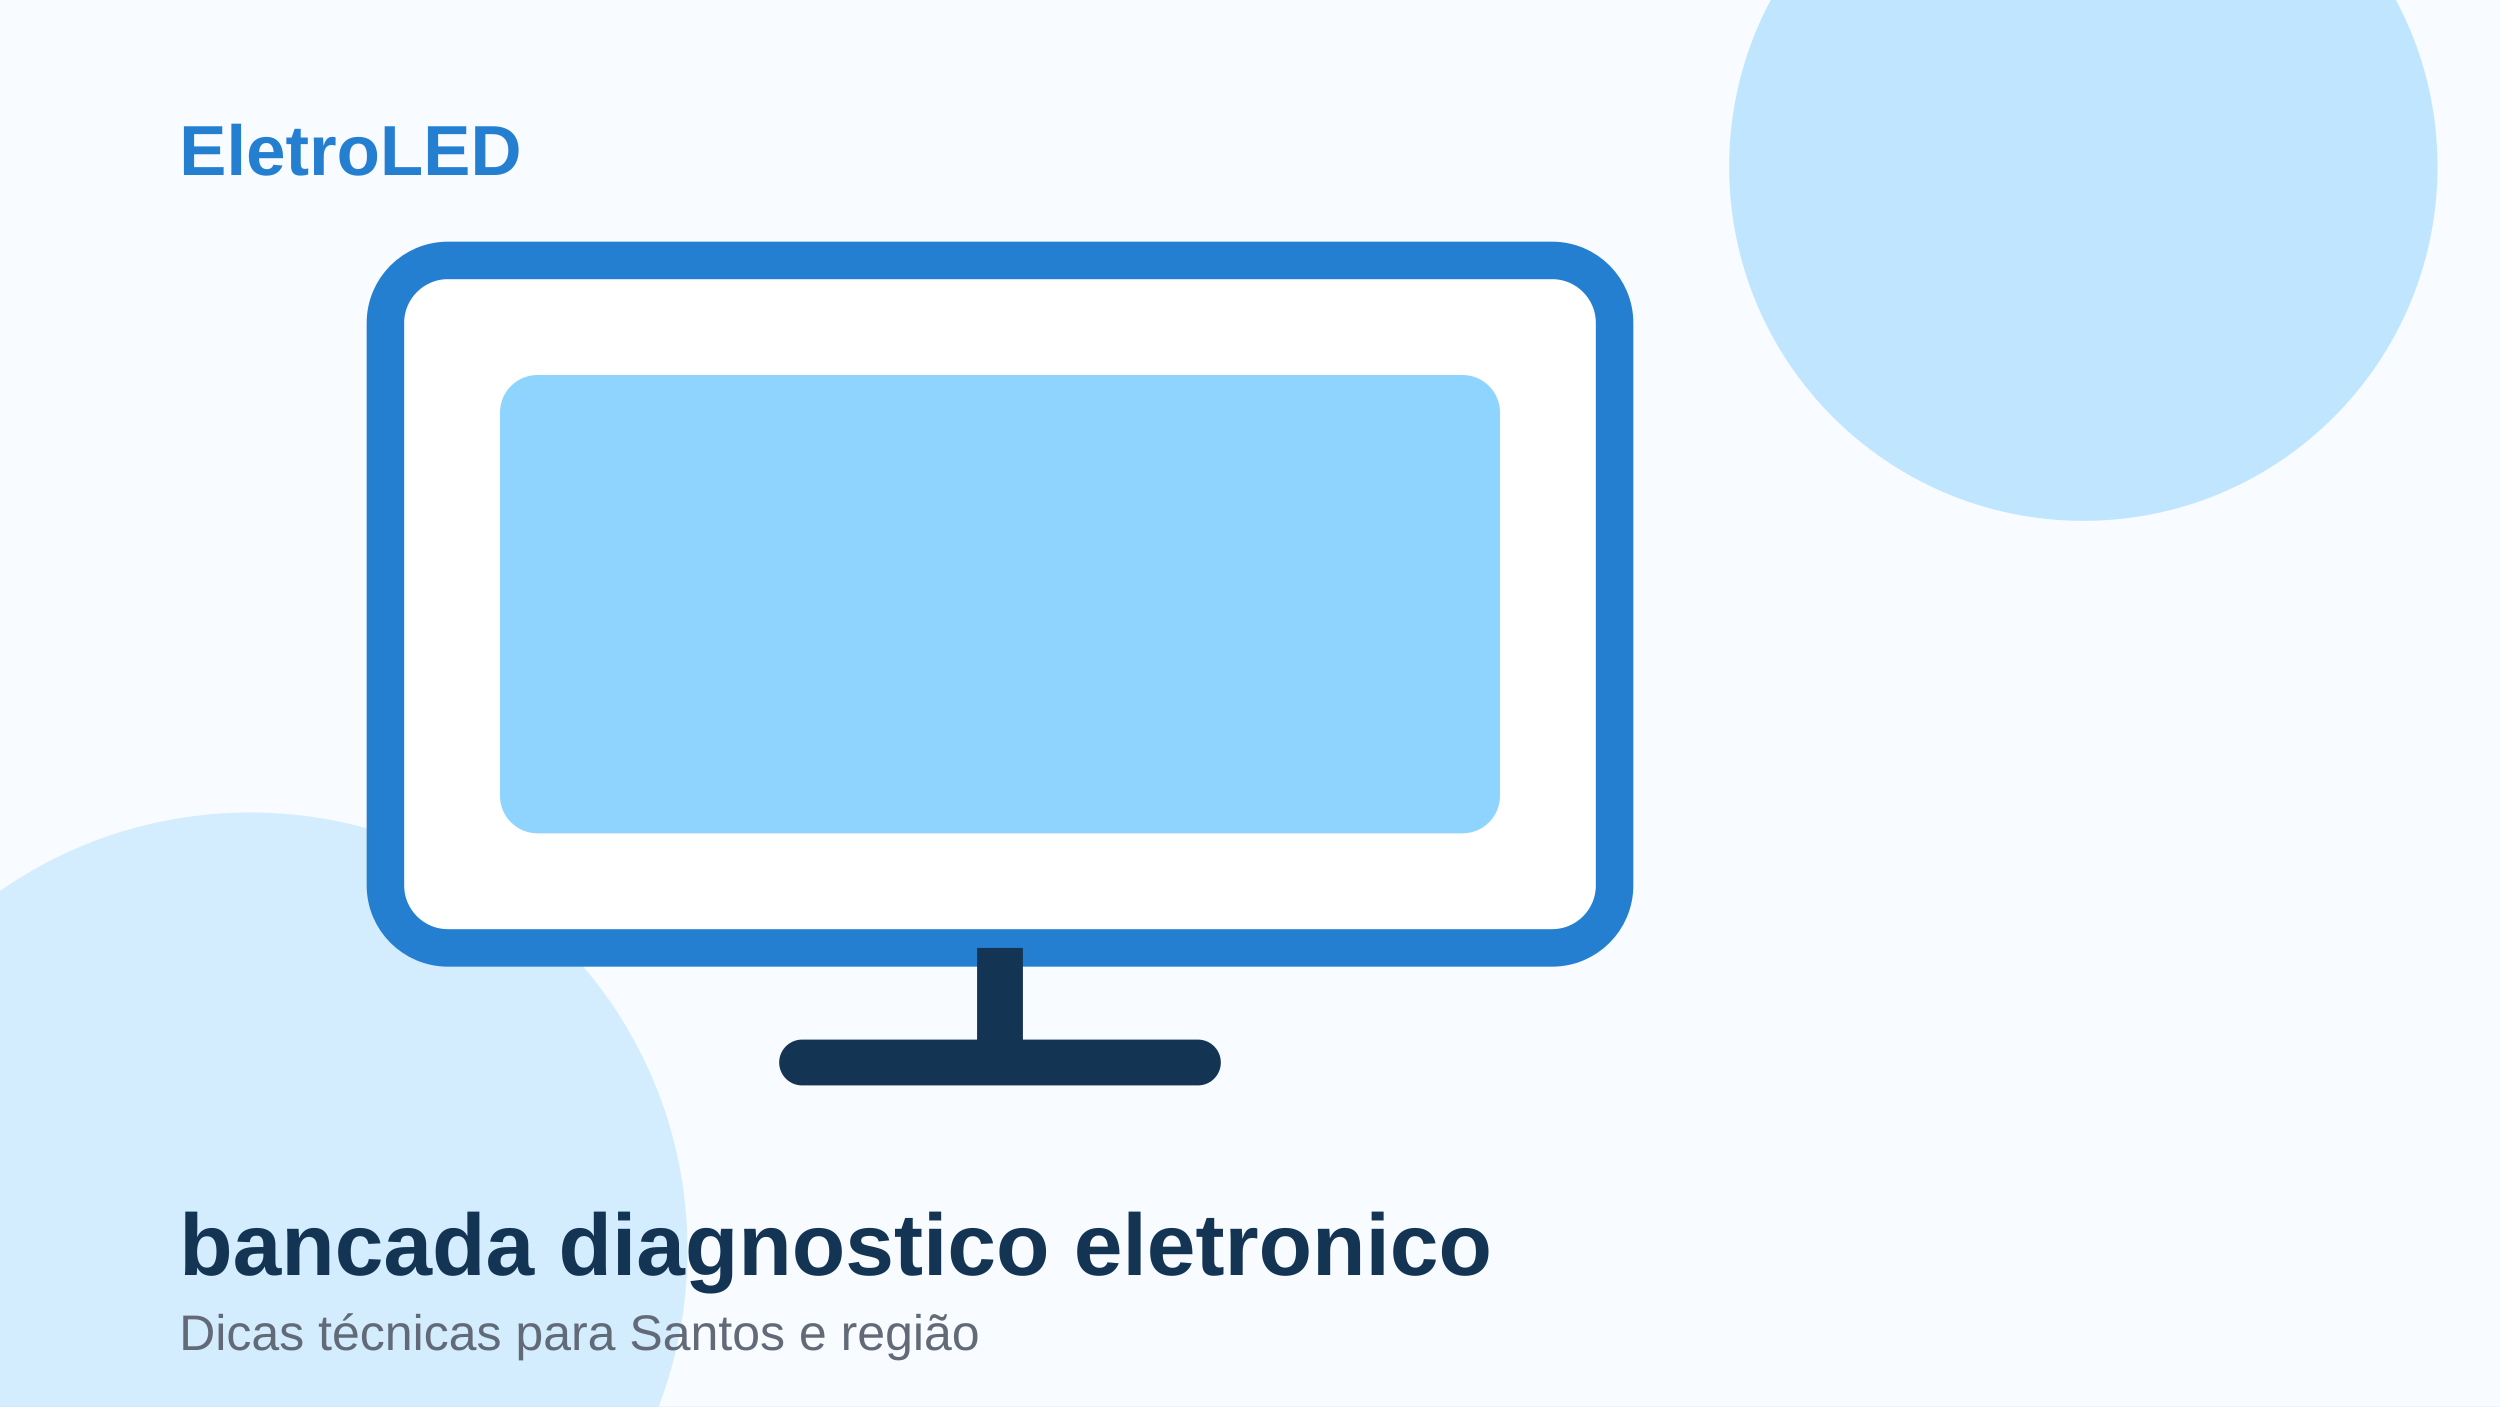
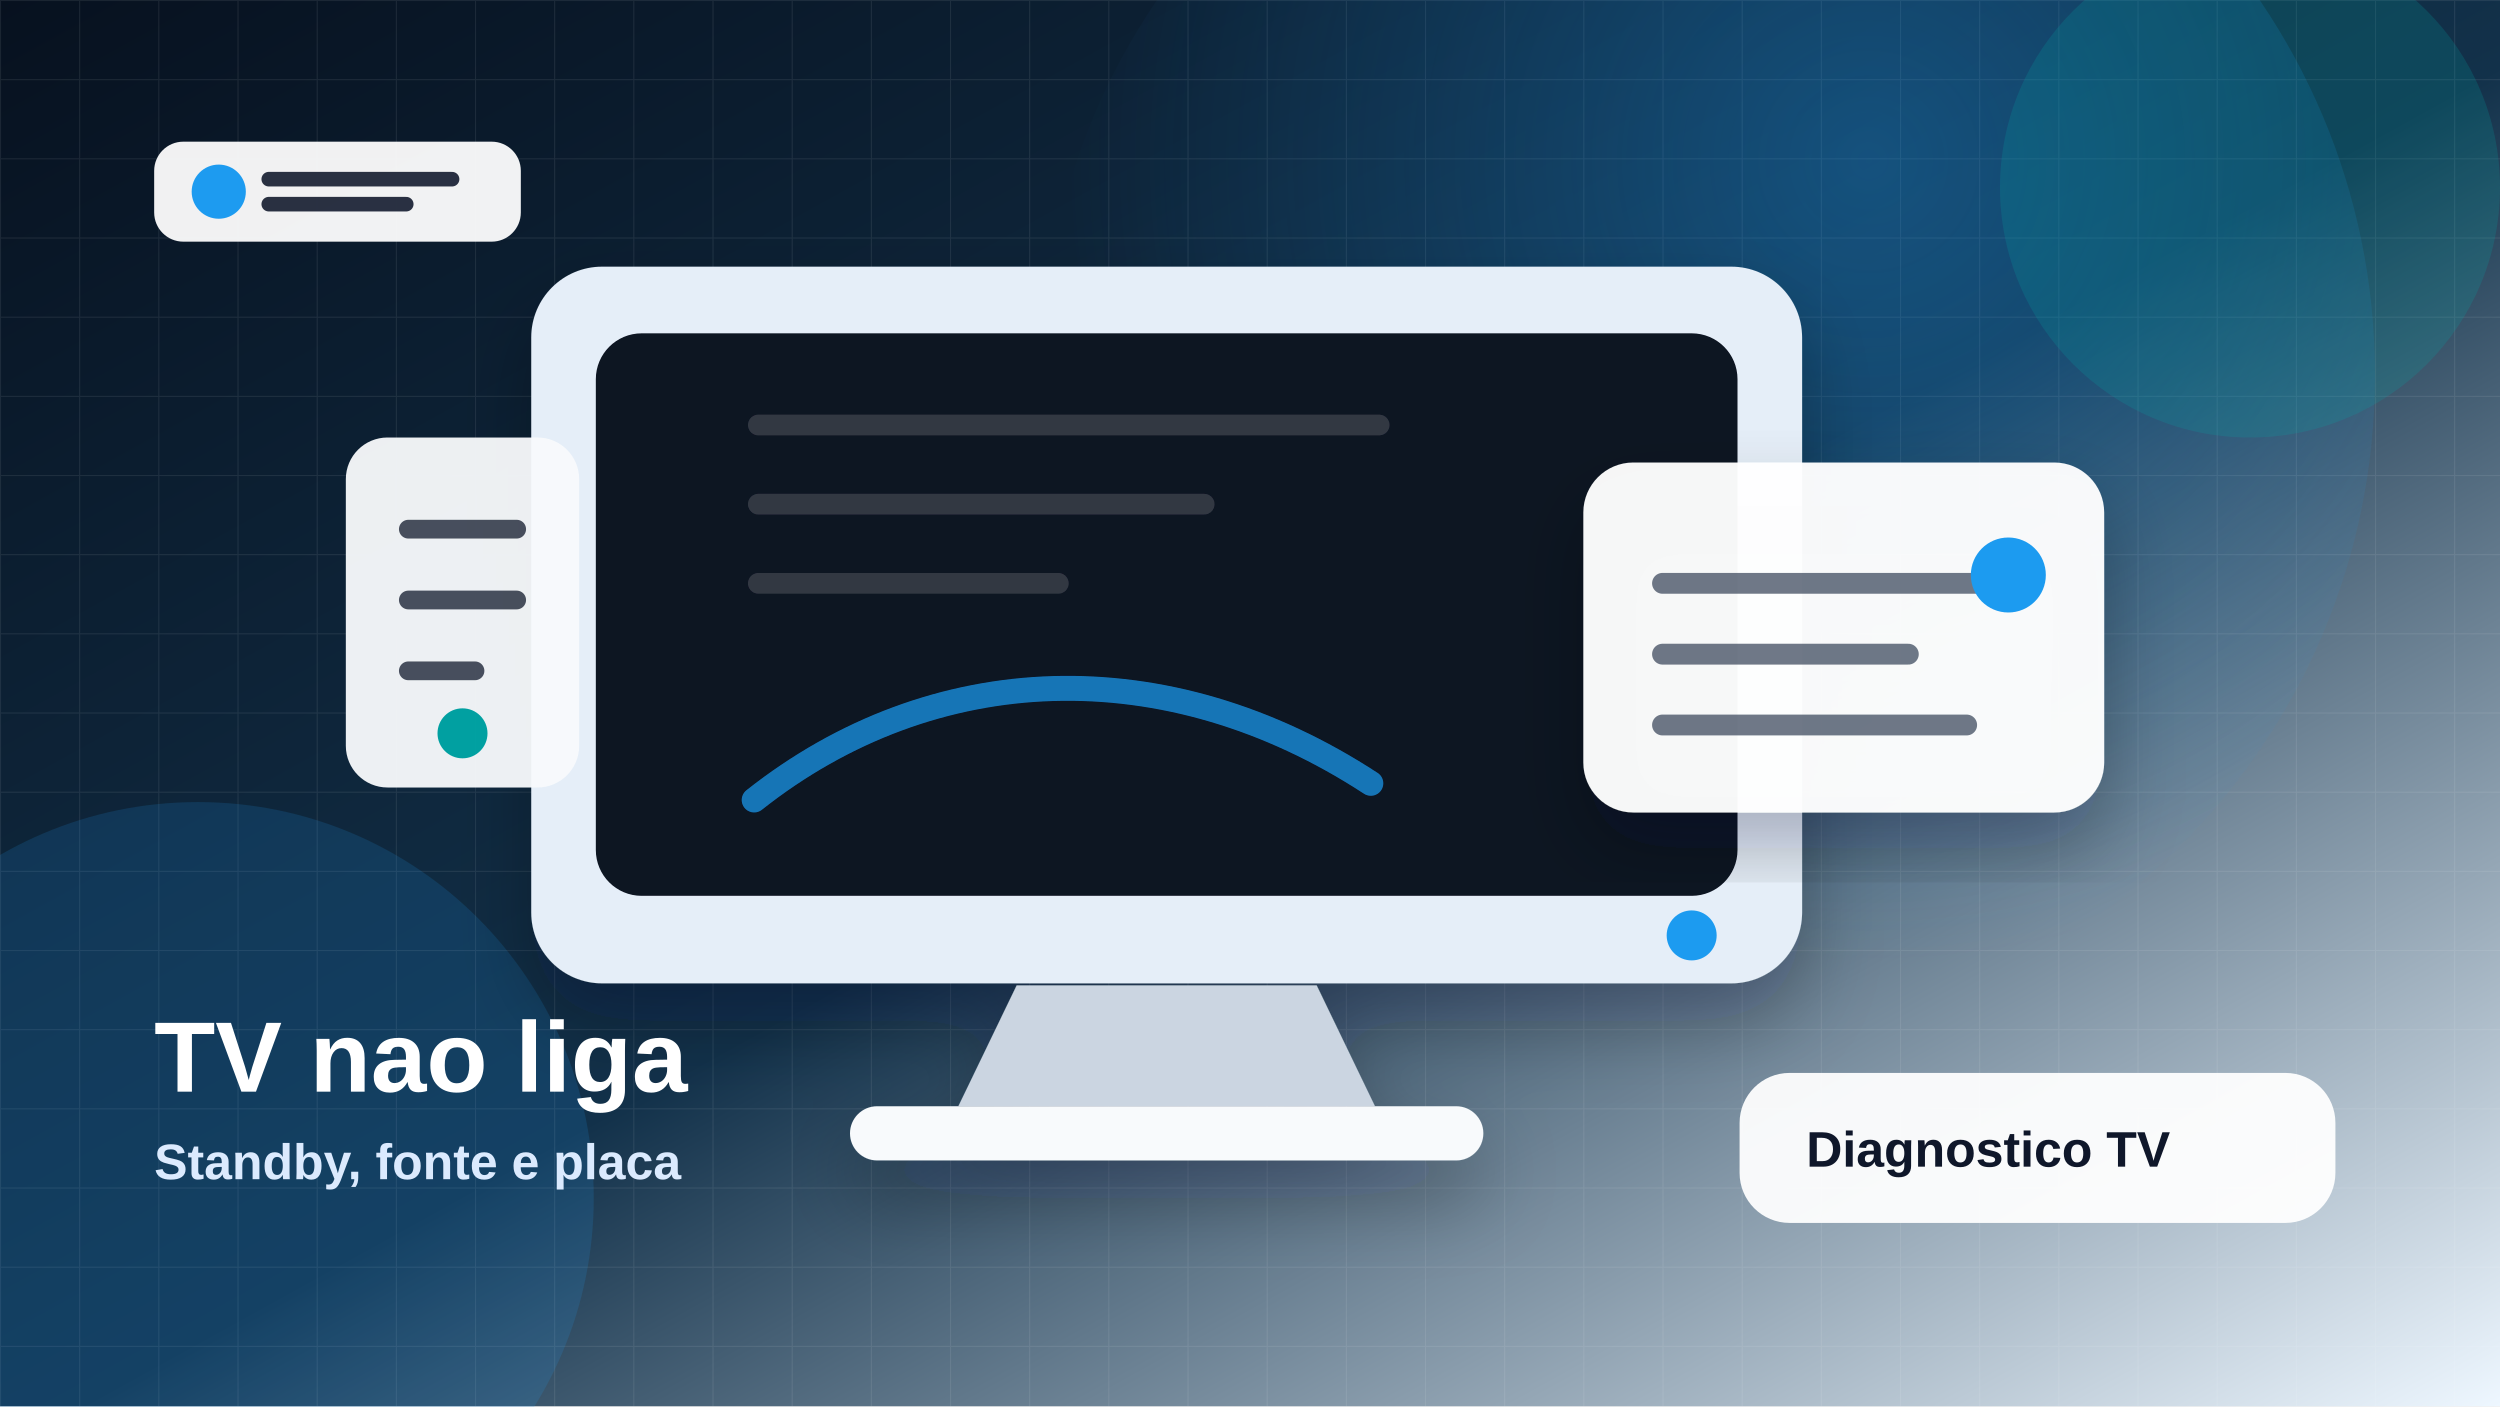
- <svg xmlns="http://www.w3.org/2000/svg" width="1200" height="675" viewBox="0 0 1200 675" role="img" aria-label="bancada diagnostico eletronico">
-   <rect width="1200" height="675" fill="#f8fbff" />
-   <circle cx="1000" cy="80" r="170" fill="#8fd3ff" opacity=".55" />
-   <circle cx="120" cy="600" r="210" fill="#8fd3ff" opacity=".35" />
-   <rect x="185" y="125" width="590" height="330" rx="30" fill="#fff" stroke="#247fd0" stroke-width="18" />
-   <rect x="240" y="180" width="480" height="220" rx="18" fill="#8fd3ff" />
-   <line x1="385" y1="510" x2="575" y2="510" stroke="#143454" stroke-width="22" stroke-linecap="round" />
-   <line x1="480" y1="455" x2="480" y2="510" stroke="#143454" stroke-width="22" />
-   <text x="86" y="84" font-family="Arial, Helvetica, sans-serif" font-size="34" font-weight="700" fill="#247fd0">EletroLED</text>
-   <text x="86" y="612" font-family="Arial, Helvetica, sans-serif" font-size="42" font-weight="700" fill="#143454">bancada diagnostico eletronico</text>
-   <text x="86" y="648" font-family="Arial, Helvetica, sans-serif" font-size="24" fill="#626a78">Dicas técnicas para Santos e região</text>
+ <svg xmlns="http://www.w3.org/2000/svg" width="1200" height="675" viewBox="0 0 1200 675" role="img" aria-label="TV nao liga - Standby, fonte e placa">
+   <defs>
+     <linearGradient id="bg-tvPower" x1="0" x2="1" y1="0" y2="1">
+       <stop offset="0" stop-color="#07111f" />
+       <stop offset="0.52" stop-color="#12314a" />
+       <stop offset="1" stop-color="#eef7ff" />
+     </linearGradient>
+     <radialGradient id="glow" cx="62%" cy="34%" r="60%">
+       <stop offset="0" stop-color="#1d9bf0" stop-opacity="0.34" />
+       <stop offset="1" stop-color="#1d9bf0" stop-opacity="0" />
+     </radialGradient>
+     <pattern id="grid" width="38" height="38" patternUnits="userSpaceOnUse">
+       <path d="M38 0H0V38" fill="none" stroke="#ffffff" stroke-opacity="0.08" stroke-width="1" />
+     </pattern>
+     <filter id="shadow" x="-20%" y="-20%" width="140%" height="140%">
+       <feDropShadow dx="0" dy="18" stdDeviation="18" flood-color="#020617" flood-opacity="0.28" />
+     </filter>
+   </defs>
+   <rect width="1200" height="675" fill="url(#bg-tvPower)" />
+   <rect width="1200" height="675" fill="url(#grid)" />
+   <circle cx="820" cy="180" r="320" fill="url(#glow)" />
+   <circle cx="1080" cy="90" r="120" fill="#00a6a6" opacity="0.20" />
+   <circle cx="95" cy="575" r="190" fill="#1d9bf0" opacity="0.16" />
+   <g filter="url(#shadow)">
+     <rect x="255" y="128" width="610" height="344" rx="34" fill="#e5eef8" />
+     <rect x="286" y="160" width="548" height="270" rx="22" fill="#0b1220" />
+     <path d="M362 384c86-68 198-72 296-8" fill="none" stroke="#1d9bf0" stroke-width="12" stroke-linecap="round" opacity="0.72" />
+     <path d="M364 204h298M364 242h214M364 280h144" stroke="#ffffff" stroke-width="10" stroke-linecap="round" opacity="0.16" />
+     <path d="M488 473h144l28 58H460z" fill="#cbd5e1" />
+     <rect x="408" y="531" width="304" height="26" rx="13" fill="#f8fafc" />
+     <circle cx="812" cy="449" r="12" fill="#1d9bf0">
+ 
+     </circle>
+   </g>
+   <g transform="translate(760 222)" filter="url(#shadow)">
+     <rect width="250" height="168" rx="24" fill="#ffffff" opacity="0.96" />
+     <path d="M38 58h174M38 92h118M38 126h146" stroke="#334155" stroke-width="10" stroke-linecap="round" opacity="0.7" />
+     <circle cx="204" cy="54" r="18" fill="#1d9bf0" />
+   </g>
+   <g transform="translate(166 210)" opacity="0.95">
+     <rect width="112" height="168" rx="20" fill="#f8fafc" />
+     <path d="M30 44h52M30 78h52M30 112h32" stroke="#0f172a" stroke-width="9" stroke-linecap="round" opacity="0.75" />
+     <circle cx="56" cy="142" r="12" fill="#00a6a6" />
+   </g>
+   <g transform="translate(74 68)">
+     <rect width="176" height="48" rx="14" fill="#ffffff" opacity="0.94" />
+     <circle cx="31" cy="24" r="13" fill="#1d9bf0" />
+     <path d="M55 18h88M55 30h66" stroke="#0f172a" stroke-width="7" stroke-linecap="round" opacity="0.88" />
+   </g>
+   <g transform="translate(74 524)">
+     <text font-family="Arial, Helvetica, sans-serif" font-size="48" font-weight="800" fill="#ffffff">TV nao liga</text>
+     <text y="42" font-family="Arial, Helvetica, sans-serif" font-size="24" font-weight="600" fill="#dbeafe">Standby, fonte e placa</text>
+   </g>
+   <g transform="translate(835 515)">
+     <rect width="286" height="72" rx="24" fill="#ffffff" opacity="0.94" />
+     <text x="32" y="45" font-family="Arial, Helvetica, sans-serif" font-size="24" font-weight="800" fill="#0f172a">Diagnostico TV</text>
+   </g>
</svg>
